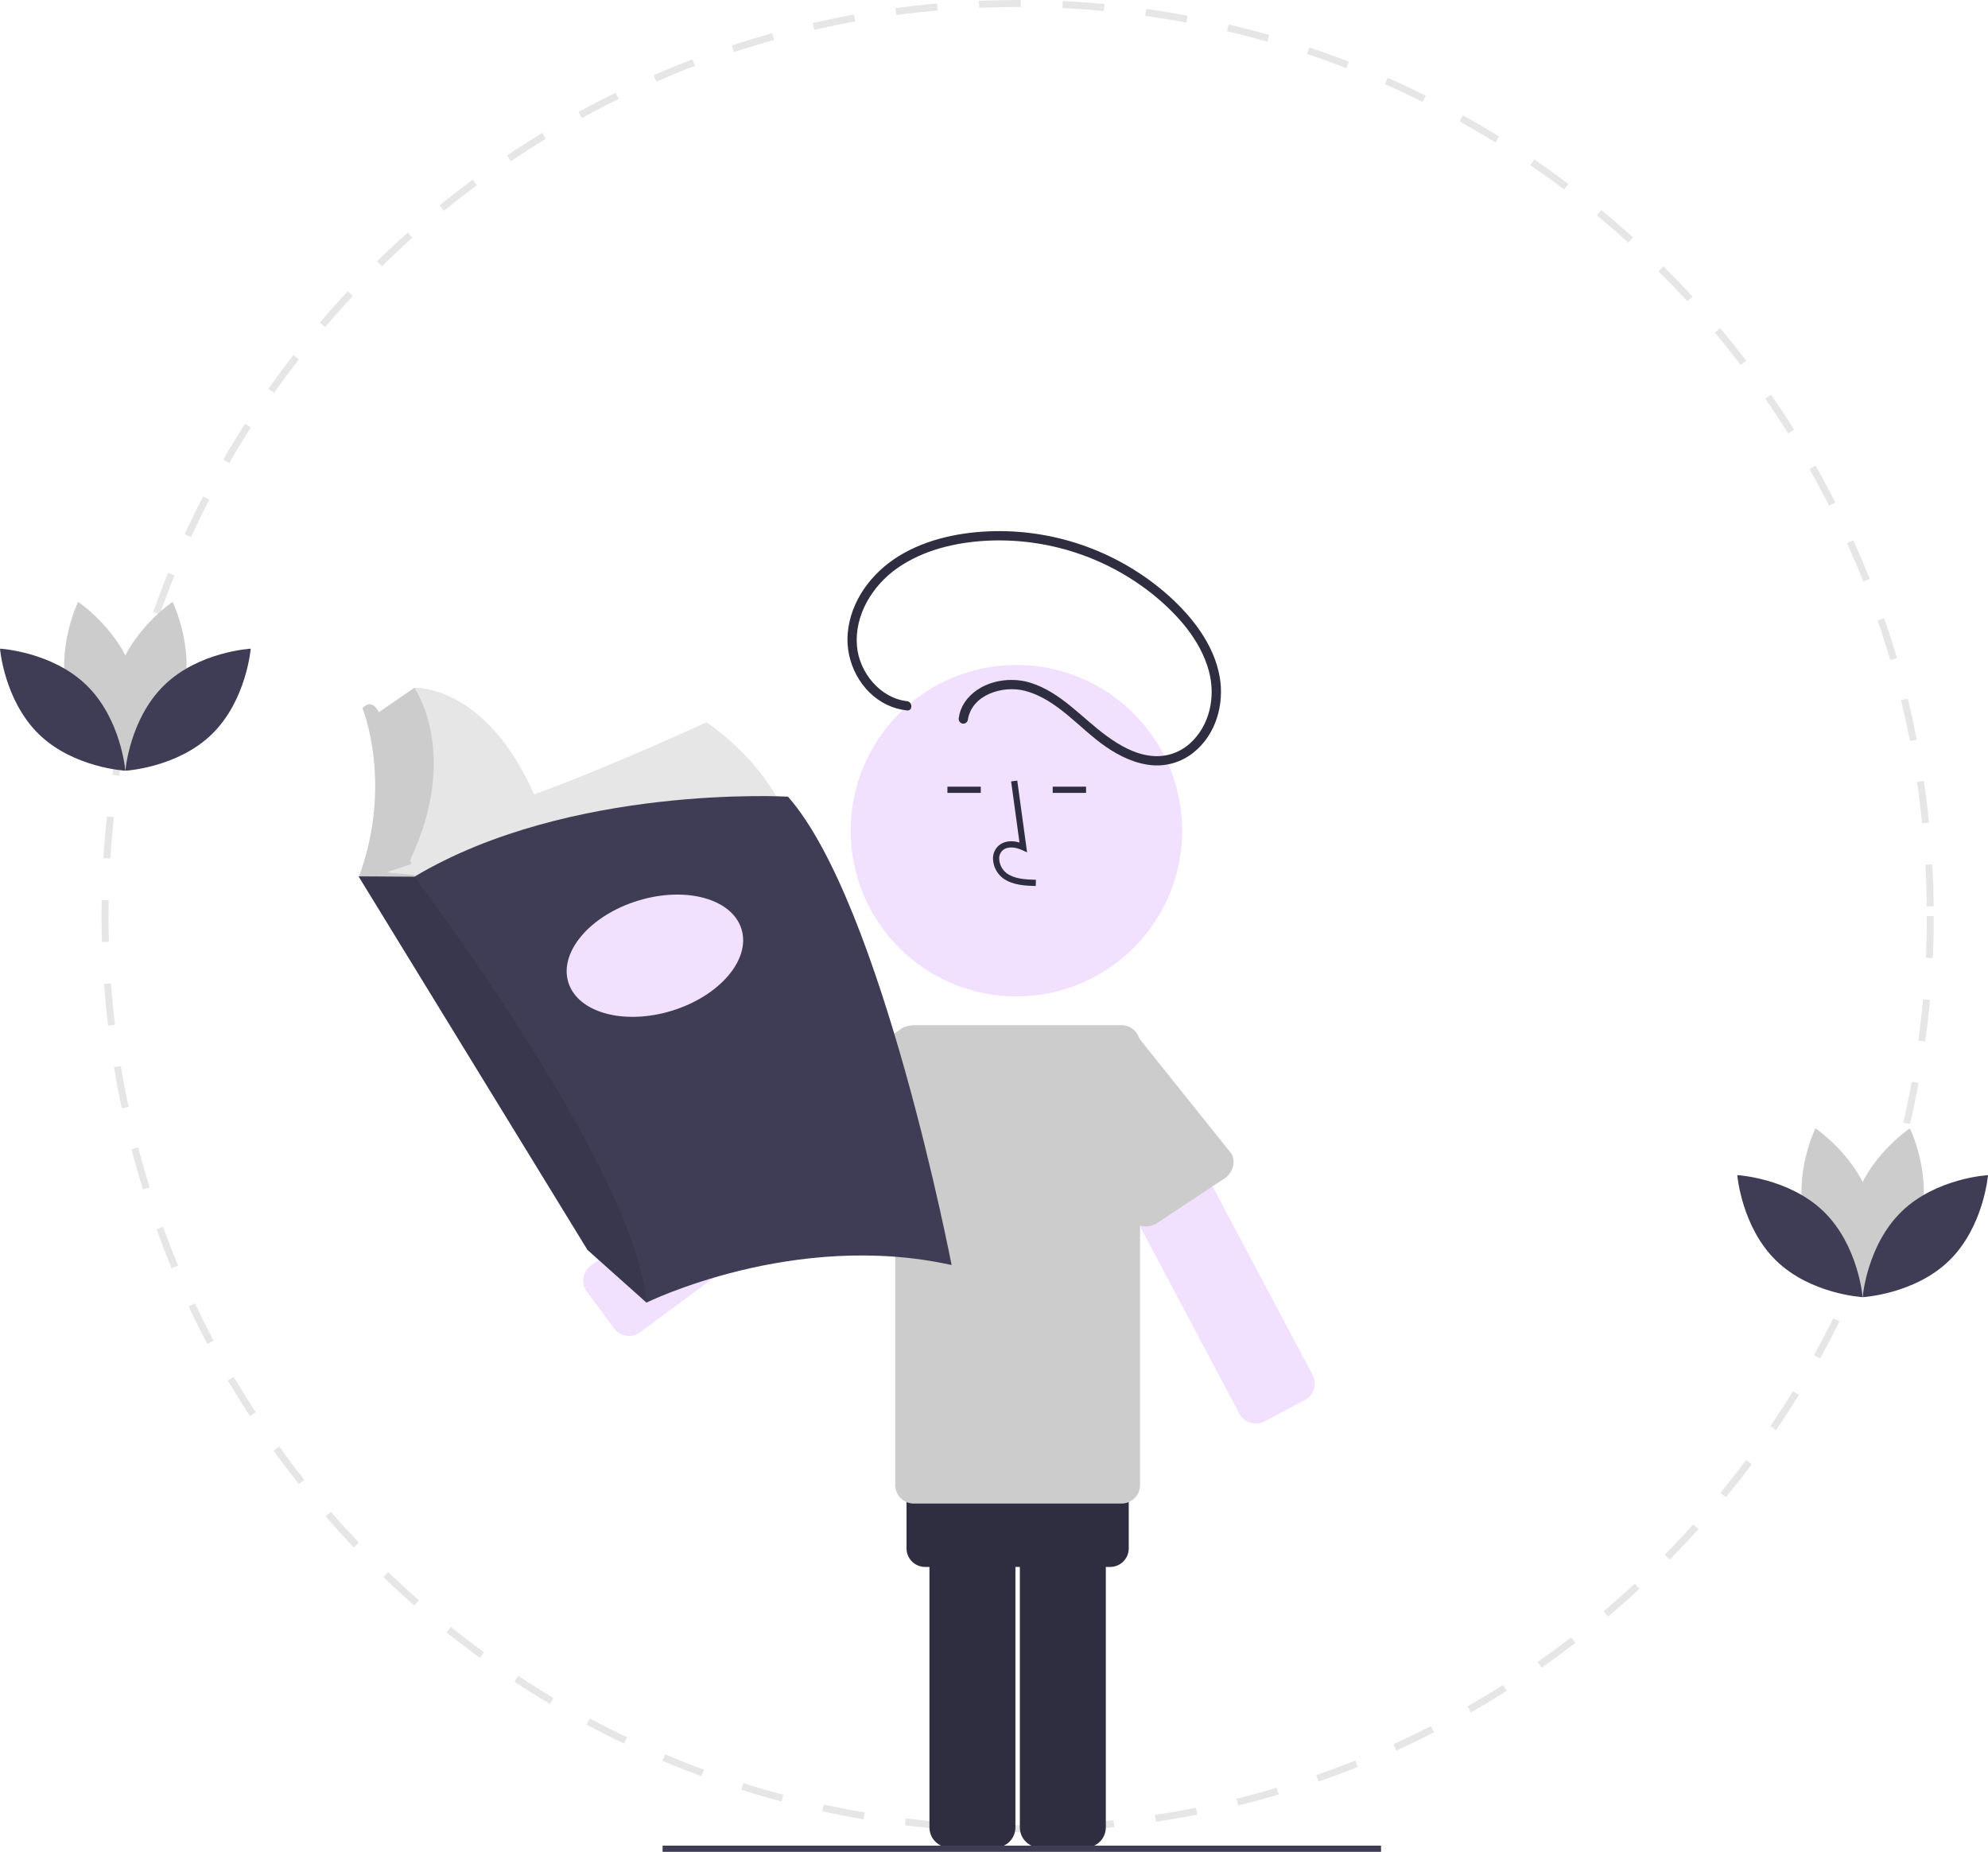
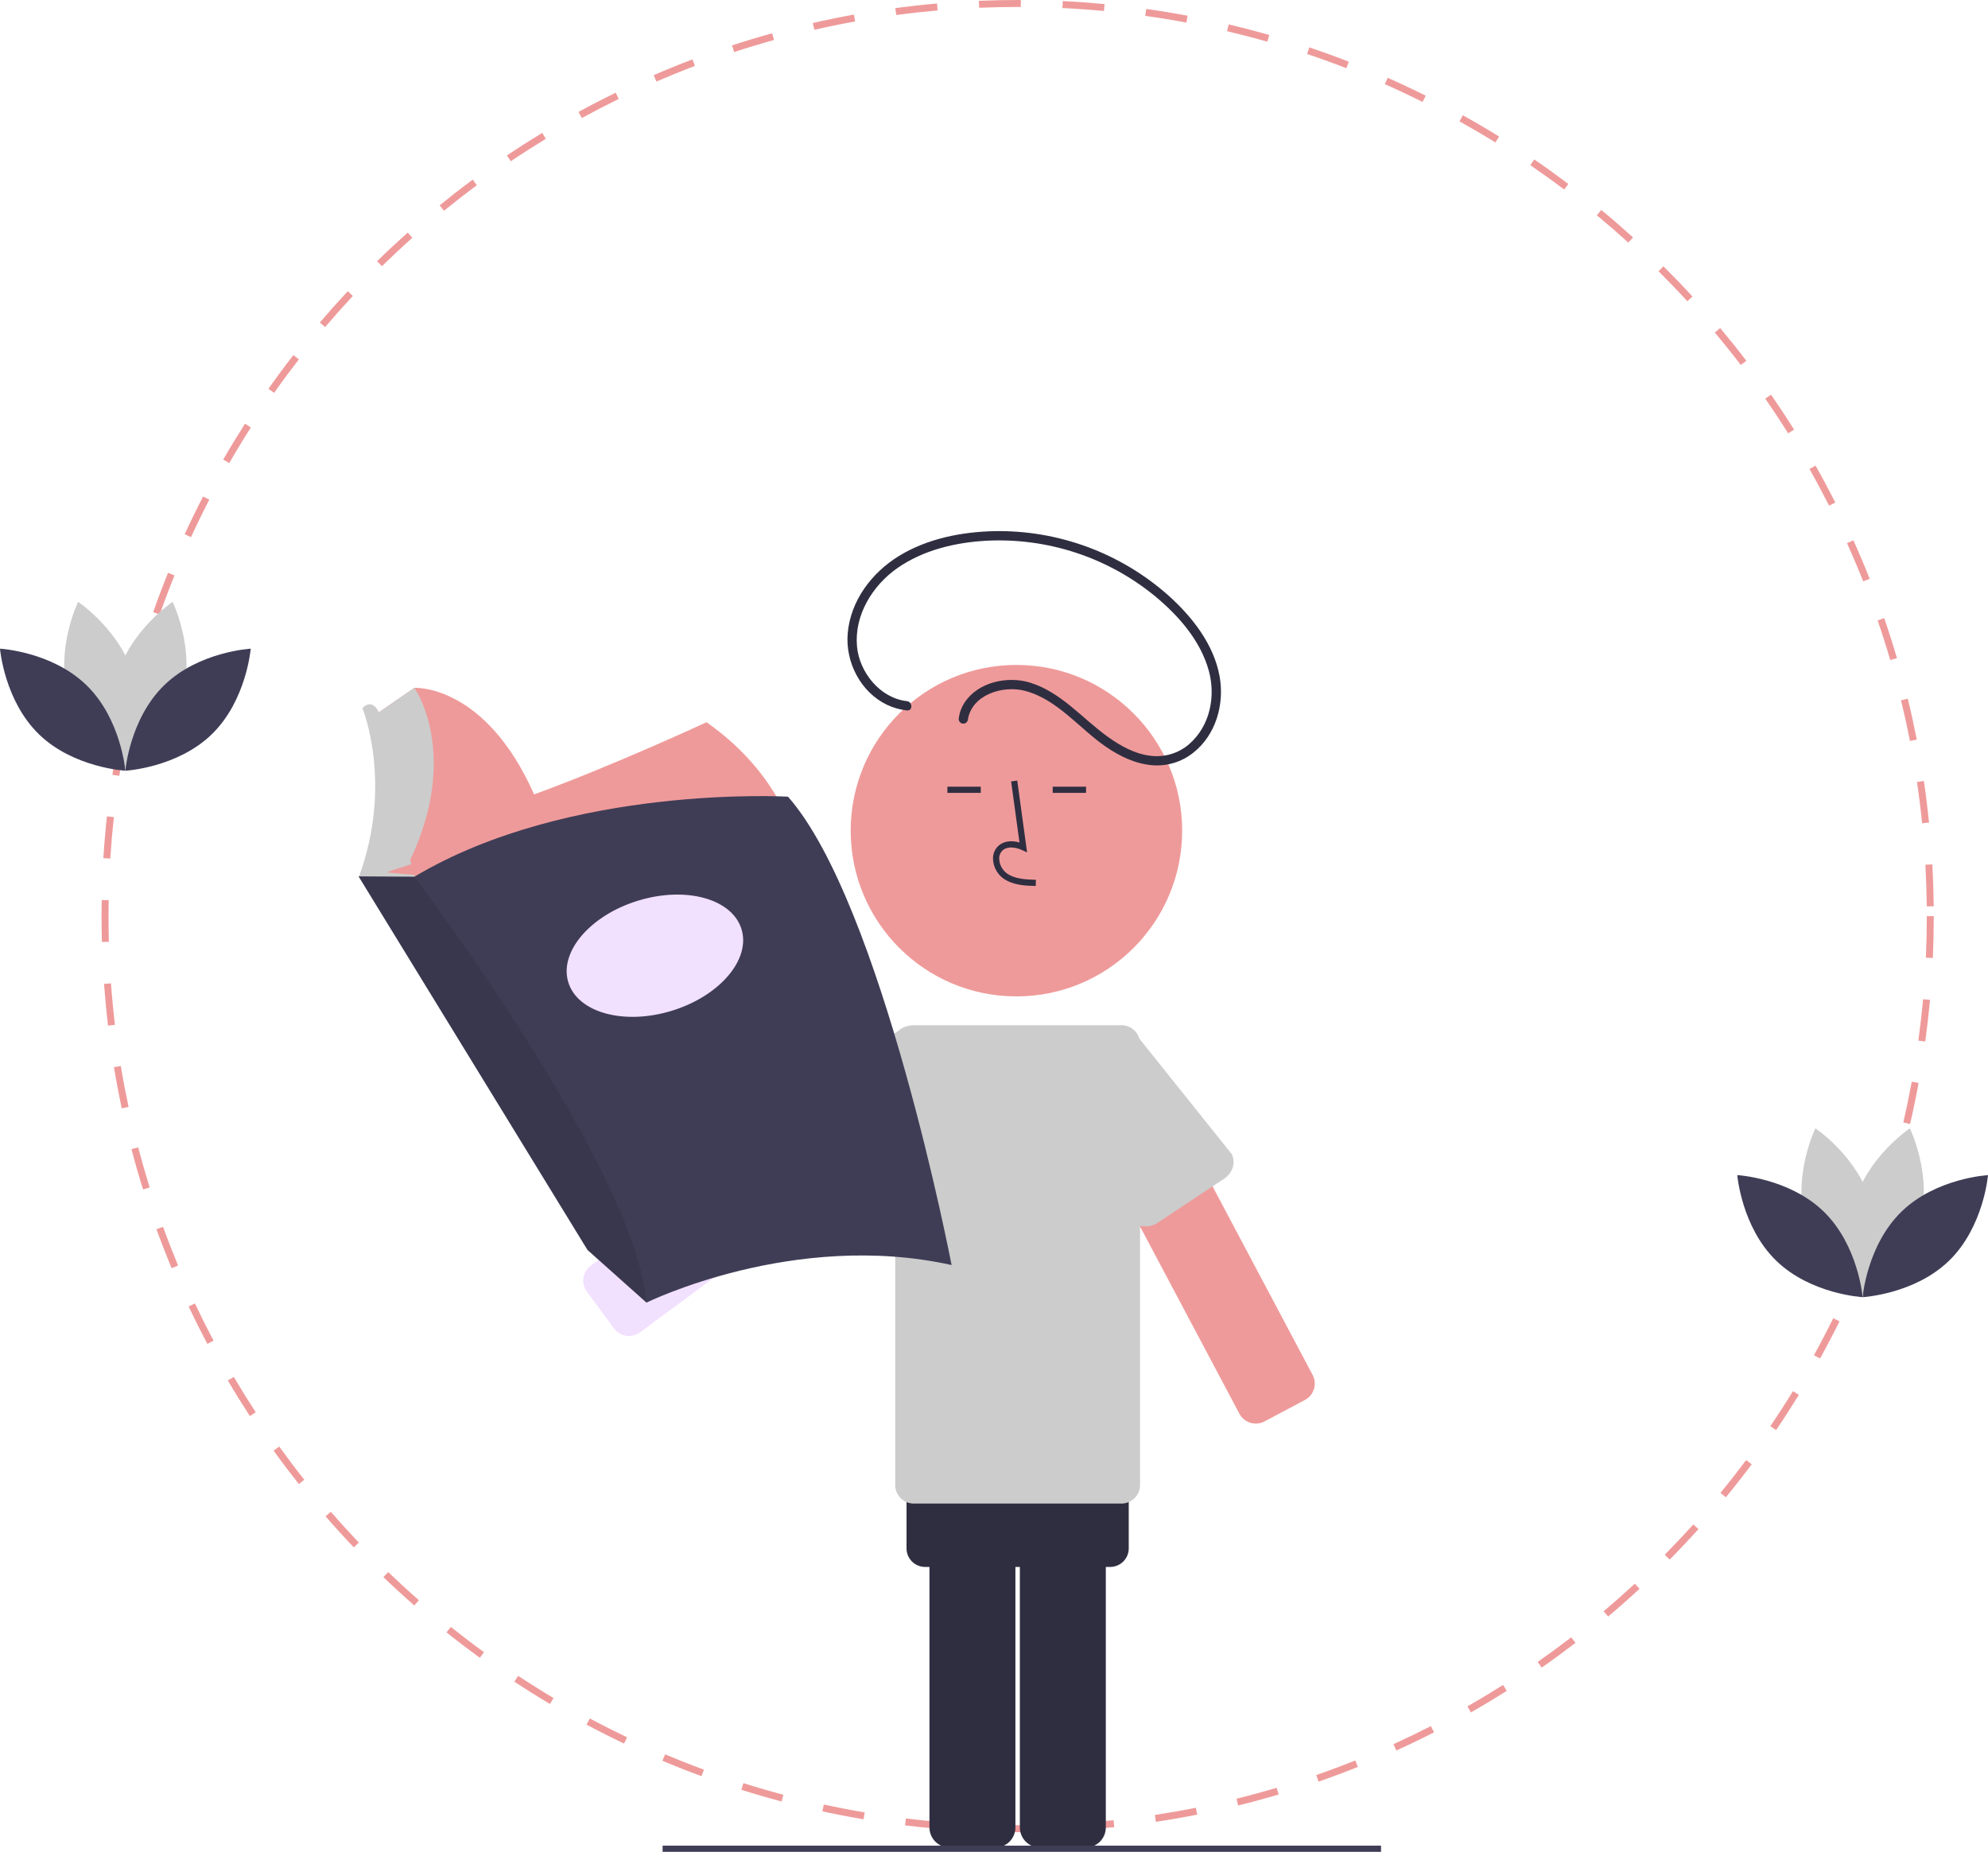
<svg xmlns="http://www.w3.org/2000/svg" id="ab52c5b6-5573-49f0-a2fe-42cb4f9f7e33" data-name="Layer 1" width="641.963" height="598" viewBox="0 0 641.963 598">
-   <path d="M607.641,742.658c-3.121,0-6.273-.049-9.368-.146l.07-2.247c4.443.138,8.978.177,13.442.115l.031,2.25Q609.732,742.657,607.641,742.658Zm17.711-.522-.132-2.245c4.45-.263,8.957-.632,13.396-1.096l.235,2.236c-4.473.469-9.014.841-13.499,1.105Zm-40.601-.35c-4.487-.344-9.022-.794-13.478-1.341l.275-2.232c4.422.542,8.922.99,13.375,1.33Zm67.533-2.474-.337-2.223c4.421-.671,8.877-1.45,13.239-2.317l.438,2.206c-4.396.873-8.884,1.659-13.34,2.334Zm-94.412-.823c-4.433-.751-8.907-1.615-13.299-2.568l.477-2.199c4.358.947,8.798,1.804,13.197,2.548Zm120.973-4.456-.54-2.184c4.34-1.073,8.704-2.26,12.972-3.525l.639,2.157c-4.3,1.275-8.698,2.47-13.071,3.551Zm-147.438-1.29c-4.348-1.157-8.724-2.429-13.006-3.783l.678-2.144c4.249,1.343,8.592,2.606,12.906,3.752ZM704.808,726.33l-.738-2.124c4.211-1.464,8.447-3.047,12.592-4.706l.835,2.089c-4.175,1.671-8.444,3.266-12.688,4.741Zm-199.258-1.762c-4.223-1.552-8.472-3.227-12.629-4.978l.873-2.074c4.125,1.738,8.341,3.4,12.532,4.941Zm224.374-8.288-.931-2.048c4.045-1.838,8.11-3.8,12.083-5.831l1.024,2.004c-4.004,2.046-8.1,4.023-12.175,5.875ZM480.539,714.037c-4.059-1.934-8.134-3.992-12.109-6.116l1.06-1.984c3.946,2.108,7.989,4.15,12.017,6.07Zm273.455-10.061-1.114-1.953c3.879-2.213,7.751-4.54,11.506-6.916l1.202,1.9C761.804,699.402,757.903,701.748,753.994,703.976Zm-297.377-2.72c-3.861-2.297-7.728-4.719-11.492-7.198l1.238-1.878c3.735,2.461,7.572,4.864,11.404,7.143ZM776.854,689.514l-1.287-1.843c3.652-2.552,7.297-5.224,10.833-7.942l1.371,1.784C784.208,684.251,780.535,686.944,776.854,689.514Zm-342.875-3.168c-3.631-2.637-7.258-5.4-10.781-8.213l1.404-1.758c3.496,2.791,7.096,5.533,10.699,8.149Zm364.334-13.324-1.45-1.72c3.404-2.872,6.792-5.866,10.071-8.898L808.46,664.056C805.157,667.111,801.743,670.127,798.312,673.022Zm-385.509-3.583c-3.382-2.961-6.741-6.042-9.985-9.156l1.558-1.623c3.22,3.091,6.553,6.148,9.909,9.088Zm405.388-14.804-1.602-1.58c3.138-3.18,6.243-6.471,9.225-9.781l1.672,1.505c-3.005,3.336-6.133,6.651-9.295,9.855Zm-424.928-3.95c-3.103-3.262-6.167-6.635-9.107-10.022L385.855,639.188c2.918,3.362,5.959,6.708,9.038,9.945ZM836.324,634.51l-1.738-1.428c2.835-3.45,5.626-7.01,8.299-10.584l1.801,1.347C841.994,627.446,839.181,631.034,836.324,634.51Zm-460.808-4.271c-2.786-3.521-5.53-7.155-8.154-10.803l1.826-1.314c2.605,3.619,5.328,7.227,8.093,10.722Zm477.038-17.431-1.861-1.263c2.509-3.694,4.966-7.496,7.303-11.302l1.918,1.178C857.557,605.254,855.081,609.086,852.553,612.807Zm-492.843-4.532c-2.451-3.758-4.85-7.624-7.131-11.495l1.938-1.142c2.264,3.841,4.645,7.679,7.077,11.408Zm507.033-18.572-1.968-1.087c2.16-3.908,4.258-7.922,6.238-11.93l2.017.997C871.035,581.721,868.919,585.765,866.743,589.703Zm-520.761-4.73c-2.098-3.965-4.132-8.034-6.046-12.092l2.034-.96c1.9,4.027,3.918,8.065,6,12Zm532.775-19.59-2.061-.903c1.793-4.094,3.514-8.287,5.117-12.461l2.1.806c-1.615,4.207-3.35,8.432-5.156,12.558Zm-544.305-4.854c-1.725-4.139-3.376-8.374-4.908-12.587l2.115-.769c1.52,4.182,3.159,8.383,4.87,12.491ZM888.485,540.04l-2.135-.707c1.404-4.23,2.729-8.554,3.937-12.852l2.166.609c-1.218,4.331-2.554,8.689-3.968,12.951ZM325.21,535.11c-1.338-4.287-2.596-8.667-3.738-13.019l2.176-.571c1.133,4.319,2.381,8.666,3.709,12.92Zm570.607-21.141-2.191-.51c1.007-4.336,1.928-8.764,2.737-13.158l2.212.406c-.815,4.43-1.743,8.891-2.758,13.262ZM318.339,508.914c-.938-4.394-1.787-8.87-2.523-13.307l2.219-.369c.731,4.404,1.574,8.846,2.505,13.206ZM900.72,487.336l-2.23-.305c.605-4.406,1.116-8.899,1.519-13.354l2.241.202c-.406,4.491-.921,9.017-1.53,13.457Zm-586.814-5.136c-.531-4.453-.966-8.989-1.295-13.48l2.244-.165c.326,4.459.758,8.959,1.285,13.379Zm589.26-21.832-2.247-.101c.2-4.458.302-8.979.302-13.437h2.25c0,4.493-.102,9.048-.304,13.539ZM311.929,455.191c-.077-2.758-.116-5.572-.116-8.363q0-2.597.044-5.184l2.25.04q-.045,2.567-.044,5.144c.001,2.769.04,5.563.115,8.301Zm589.275-11.501c-.046-4.46-.195-8.981-.443-13.437l2.245-.125c.249,4.49.4,9.045.447,13.539Zm-586.563-15.436-2.245-.141c.281-4.495.668-9.035,1.151-13.494l2.236.242C315.304,419.288,314.92,423.793,314.641,428.254ZM899.709,416.854c-.449-4.435-1.008-8.922-1.661-13.338l2.226-.328c.657,4.449,1.22,8.971,1.674,13.439Zm-582.175-15.318-2.223-.344c.689-4.45,1.49-8.936,2.38-13.334l2.205.446C319.013,392.669,318.218,397.121,317.535,401.536Zm578.243-11.266c-.858-4.388-1.826-8.806-2.878-13.129l2.186-.532c1.06,4.356,2.035,8.808,2.9,13.229ZM322.863,375.197l-2.182-.547c1.092-4.357,2.302-8.75,3.596-13.059l2.154.647C325.148,366.513,323.947,370.873,322.863,375.197ZM889.42,364.158c-1.254-4.283-2.625-8.592-4.074-12.808l2.127-.732c1.461,4.248,2.843,8.591,4.107,12.907Zm-558.812-14.735-2.122-.746c1.495-4.253,3.109-8.526,4.798-12.7l2.086.844c-1.676,4.142-3.278,8.383-4.761,12.603ZM880.684,338.743c-1.641-4.14-3.399-8.295-5.224-12.35l2.052-.924c1.84,4.086,3.611,8.273,5.264,12.444ZM340.704,324.455l-2.044-.939c1.879-4.092,3.879-8.195,5.944-12.196l1.999,1.031C344.553,316.322,342.569,320.394,340.704,324.455Zm528.97-10.164c-2.013-3.971-4.147-7.951-6.34-11.827l1.957-1.108c2.211,3.906,4.36,7.916,6.389,11.918Zm-516.622-13.756-1.95-1.123c2.244-3.897,4.611-7.797,7.035-11.593l1.896,1.211c-2.405,3.767-4.754,7.638-6.981,11.505Zm503.406-9.601c-2.377-3.784-4.866-7.554-7.398-11.205l1.848-1.282c2.552,3.679,5.061,7.478,7.455,11.291ZM367.532,277.86l-1.839-1.296c2.593-3.678,5.305-7.344,8.061-10.897l1.777,1.379C372.797,270.572,370.105,274.21,367.532,277.86Zm473.623-8.99c-2.711-3.551-5.534-7.081-8.393-10.491l1.725-1.445c2.88,3.437,5.725,6.993,8.457,10.571ZM384.014,256.611l-1.712-1.459c2.91-3.418,5.944-6.821,9.016-10.113l1.644,1.535C389.913,249.841,386.903,253.218,384.014,256.611Zm439.885-8.333c-3.022-3.289-6.157-6.55-9.316-9.689L816.169,236.993c3.183,3.164,6.341,6.449,9.386,9.763Zm-421.545-11.32-1.573-1.608c3.217-3.147,6.546-6.258,9.893-9.247l1.498,1.678C408.85,230.747,405.547,233.834,402.354,236.958Zm402.482-7.626c-3.312-3.004-6.731-5.966-10.163-8.805l1.435-1.733c3.457,2.86,6.903,5.845,10.24,8.872ZM422.396,219.06l-1.42-1.744c3.479-2.833,7.075-5.628,10.688-8.306l1.34,1.807C429.418,213.475,425.849,216.248,422.396,219.06Zm361.723-6.869c-3.573-2.691-7.25-5.331-10.927-7.847l1.27-1.856c3.706,2.535,7.41,5.195,11.011,7.906ZM443.973,203.068l-1.256-1.866c3.724-2.506,7.557-4.959,11.395-7.294l1.169,1.922C451.473,198.147,447.669,200.582,443.973,203.068Zm317.942-6.064c-3.802-2.353-7.706-4.646-11.603-6.818l1.094-1.965c3.928,2.188,7.862,4.5,11.693,6.87Zm-295.009-7.885-1.08-1.974c3.94-2.156,7.979-4.247,12.006-6.217l.989,2.021c-3.996,1.955-8.005,4.03-11.915,6.17Zm271.499-5.212c-4.003-1.994-8.103-3.921-12.187-5.726l.91-2.057c4.116,1.819,8.248,3.761,12.282,5.77Zm-247.403-6.574-.894-2.064c4.117-1.784,8.329-3.496,12.517-5.087l.799,2.104C499.266,173.864,495.087,175.562,491.001,177.333Zm222.773-4.313c-4.165-1.615-8.428-3.156-12.672-4.58l.716-2.133c4.275,1.435,8.571,2.988,12.769,4.616Zm-197.68-5.215-.701-2.138c4.275-1.402,8.637-2.721,12.964-3.921l.601,2.167C524.665,165.104,520.337,166.413,516.095,167.804Zm172.17-3.345c-4.291-1.223-8.667-2.362-13.007-3.385l.516-2.189c4.374,1.031,8.783,2.179,13.108,3.411Zm-146.274-3.842-.501-2.193c4.383-1.001,8.848-1.914,13.269-2.711l.4,2.213C550.77,158.719,546.34,159.624,541.99,160.618Zm120.117-2.325c-4.381-.822-8.843-1.554-13.263-2.174l.312-2.228c4.454.626,8.951,1.363,13.366,2.191Zm-93.67-2.448-.298-2.23c4.453-.594,8.982-1.094,13.461-1.484l.196,2.241C577.351,154.759,572.858,155.255,568.437,155.845Zm67.058-1.291c-4.431-.417-8.941-.739-13.407-.955l.11-2.247c4.498.218,9.043.542,13.508.963Zm-40.285-1.045-.094-2.247c4.135-.172,8.348-.26,12.526-.261l1.018.002-.007,2.25-1.012-.002C603.496,153.251,599.313,153.338,595.21,153.509Z" transform="translate(-279.0186 -151)" fill="#e6e6e6" />
+   <path d="M607.641,742.658c-3.121,0-6.273-.049-9.368-.146l.07-2.247c4.443.138,8.978.177,13.442.115l.031,2.25Q609.732,742.657,607.641,742.658Zm17.711-.522-.132-2.245c4.45-.263,8.957-.632,13.396-1.096l.235,2.236c-4.473.469-9.014.841-13.499,1.105Zm-40.601-.35c-4.487-.344-9.022-.794-13.478-1.341l.275-2.232c4.422.542,8.922.99,13.375,1.33Zm67.533-2.474-.337-2.223c4.421-.671,8.877-1.45,13.239-2.317l.438,2.206c-4.396.873-8.884,1.659-13.34,2.334Zm-94.412-.823c-4.433-.751-8.907-1.615-13.299-2.568l.477-2.199c4.358.947,8.798,1.804,13.197,2.548Zm120.973-4.456-.54-2.184c4.34-1.073,8.704-2.26,12.972-3.525l.639,2.157c-4.3,1.275-8.698,2.47-13.071,3.551Zm-147.438-1.29c-4.348-1.157-8.724-2.429-13.006-3.783l.678-2.144c4.249,1.343,8.592,2.606,12.906,3.752ZM704.808,726.33l-.738-2.124c4.211-1.464,8.447-3.047,12.592-4.706l.835,2.089c-4.175,1.671-8.444,3.266-12.688,4.741Zm-199.258-1.762c-4.223-1.552-8.472-3.227-12.629-4.978l.873-2.074c4.125,1.738,8.341,3.4,12.532,4.941Zm224.374-8.288-.931-2.048c4.045-1.838,8.11-3.8,12.083-5.831l1.024,2.004c-4.004,2.046-8.1,4.023-12.175,5.875ZM480.539,714.037c-4.059-1.934-8.134-3.992-12.109-6.116l1.06-1.984c3.946,2.108,7.989,4.15,12.017,6.07Zm273.455-10.061-1.114-1.953c3.879-2.213,7.751-4.54,11.506-6.916l1.202,1.9C761.804,699.402,757.903,701.748,753.994,703.976Zm-297.377-2.72c-3.861-2.297-7.728-4.719-11.492-7.198l1.238-1.878c3.735,2.461,7.572,4.864,11.404,7.143ZM776.854,689.514l-1.287-1.843c3.652-2.552,7.297-5.224,10.833-7.942l1.371,1.784C784.208,684.251,780.535,686.944,776.854,689.514Zm-342.875-3.168c-3.631-2.637-7.258-5.4-10.781-8.213l1.404-1.758c3.496,2.791,7.096,5.533,10.699,8.149Zm364.334-13.324-1.45-1.72c3.404-2.872,6.792-5.866,10.071-8.898L808.46,664.056C805.157,667.111,801.743,670.127,798.312,673.022Zm-385.509-3.583c-3.382-2.961-6.741-6.042-9.985-9.156l1.558-1.623c3.22,3.091,6.553,6.148,9.909,9.088Zm405.388-14.804-1.602-1.58c3.138-3.18,6.243-6.471,9.225-9.781l1.672,1.505c-3.005,3.336-6.133,6.651-9.295,9.855Zm-424.928-3.95c-3.103-3.262-6.167-6.635-9.107-10.022L385.855,639.188c2.918,3.362,5.959,6.708,9.038,9.945ZM836.324,634.51l-1.738-1.428c2.835-3.45,5.626-7.01,8.299-10.584l1.801,1.347C841.994,627.446,839.181,631.034,836.324,634.51Zm-460.808-4.271c-2.786-3.521-5.53-7.155-8.154-10.803l1.826-1.314c2.605,3.619,5.328,7.227,8.093,10.722Zm477.038-17.431-1.861-1.263c2.509-3.694,4.966-7.496,7.303-11.302l1.918,1.178C857.557,605.254,855.081,609.086,852.553,612.807Zm-492.843-4.532c-2.451-3.758-4.85-7.624-7.131-11.495l1.938-1.142c2.264,3.841,4.645,7.679,7.077,11.408Zm507.033-18.572-1.968-1.087c2.16-3.908,4.258-7.922,6.238-11.93l2.017.997C871.035,581.721,868.919,585.765,866.743,589.703Zm-520.761-4.73c-2.098-3.965-4.132-8.034-6.046-12.092l2.034-.96c1.9,4.027,3.918,8.065,6,12Zm532.775-19.59-2.061-.903c1.793-4.094,3.514-8.287,5.117-12.461l2.1.806c-1.615,4.207-3.35,8.432-5.156,12.558Zm-544.305-4.854c-1.725-4.139-3.376-8.374-4.908-12.587l2.115-.769c1.52,4.182,3.159,8.383,4.87,12.491ZM888.485,540.04l-2.135-.707c1.404-4.23,2.729-8.554,3.937-12.852l2.166.609c-1.218,4.331-2.554,8.689-3.968,12.951ZM325.21,535.11c-1.338-4.287-2.596-8.667-3.738-13.019l2.176-.571c1.133,4.319,2.381,8.666,3.709,12.92Zm570.607-21.141-2.191-.51c1.007-4.336,1.928-8.764,2.737-13.158l2.212.406c-.815,4.43-1.743,8.891-2.758,13.262ZM318.339,508.914c-.938-4.394-1.787-8.87-2.523-13.307l2.219-.369c.731,4.404,1.574,8.846,2.505,13.206ZM900.72,487.336l-2.23-.305c.605-4.406,1.116-8.899,1.519-13.354l2.241.202c-.406,4.491-.921,9.017-1.53,13.457Zm-586.814-5.136c-.531-4.453-.966-8.989-1.295-13.48l2.244-.165c.326,4.459.758,8.959,1.285,13.379Zm589.26-21.832-2.247-.101c.2-4.458.302-8.979.302-13.437h2.25c0,4.493-.102,9.048-.304,13.539ZM311.929,455.191c-.077-2.758-.116-5.572-.116-8.363q0-2.597.044-5.184l2.25.04q-.045,2.567-.044,5.144c.001,2.769.04,5.563.115,8.301Zm589.275-11.501c-.046-4.46-.195-8.981-.443-13.437l2.245-.125c.249,4.49.4,9.045.447,13.539Zm-586.563-15.436-2.245-.141c.281-4.495.668-9.035,1.151-13.494l2.236.242C315.304,419.288,314.92,423.793,314.641,428.254ZM899.709,416.854c-.449-4.435-1.008-8.922-1.661-13.338l2.226-.328c.657,4.449,1.22,8.971,1.674,13.439Zm-582.175-15.318-2.223-.344c.689-4.45,1.49-8.936,2.38-13.334l2.205.446C319.013,392.669,318.218,397.121,317.535,401.536Zm578.243-11.266c-.858-4.388-1.826-8.806-2.878-13.129l2.186-.532c1.06,4.356,2.035,8.808,2.9,13.229ZM322.863,375.197l-2.182-.547c1.092-4.357,2.302-8.75,3.596-13.059l2.154.647C325.148,366.513,323.947,370.873,322.863,375.197ZM889.42,364.158c-1.254-4.283-2.625-8.592-4.074-12.808l2.127-.732c1.461,4.248,2.843,8.591,4.107,12.907Zm-558.812-14.735-2.122-.746c1.495-4.253,3.109-8.526,4.798-12.7l2.086.844c-1.676,4.142-3.278,8.383-4.761,12.603ZM880.684,338.743c-1.641-4.14-3.399-8.295-5.224-12.35l2.052-.924c1.84,4.086,3.611,8.273,5.264,12.444ZM340.704,324.455l-2.044-.939c1.879-4.092,3.879-8.195,5.944-12.196l1.999,1.031C344.553,316.322,342.569,320.394,340.704,324.455Zm528.97-10.164c-2.013-3.971-4.147-7.951-6.34-11.827l1.957-1.108c2.211,3.906,4.36,7.916,6.389,11.918Zm-516.622-13.756-1.95-1.123c2.244-3.897,4.611-7.797,7.035-11.593l1.896,1.211c-2.405,3.767-4.754,7.638-6.981,11.505Zm503.406-9.601c-2.377-3.784-4.866-7.554-7.398-11.205l1.848-1.282c2.552,3.679,5.061,7.478,7.455,11.291ZM367.532,277.86l-1.839-1.296c2.593-3.678,5.305-7.344,8.061-10.897l1.777,1.379C372.797,270.572,370.105,274.21,367.532,277.86Zm473.623-8.99c-2.711-3.551-5.534-7.081-8.393-10.491l1.725-1.445c2.88,3.437,5.725,6.993,8.457,10.571ZM384.014,256.611l-1.712-1.459c2.91-3.418,5.944-6.821,9.016-10.113l1.644,1.535C389.913,249.841,386.903,253.218,384.014,256.611Zm439.885-8.333c-3.022-3.289-6.157-6.55-9.316-9.689L816.169,236.993c3.183,3.164,6.341,6.449,9.386,9.763Zm-421.545-11.32-1.573-1.608c3.217-3.147,6.546-6.258,9.893-9.247l1.498,1.678C408.85,230.747,405.547,233.834,402.354,236.958Zm402.482-7.626c-3.312-3.004-6.731-5.966-10.163-8.805l1.435-1.733c3.457,2.86,6.903,5.845,10.24,8.872ZM422.396,219.06l-1.42-1.744c3.479-2.833,7.075-5.628,10.688-8.306l1.34,1.807C429.418,213.475,425.849,216.248,422.396,219.06Zm361.723-6.869c-3.573-2.691-7.25-5.331-10.927-7.847l1.27-1.856c3.706,2.535,7.41,5.195,11.011,7.906ZM443.973,203.068l-1.256-1.866c3.724-2.506,7.557-4.959,11.395-7.294l1.169,1.922C451.473,198.147,447.669,200.582,443.973,203.068Zm317.942-6.064c-3.802-2.353-7.706-4.646-11.603-6.818l1.094-1.965c3.928,2.188,7.862,4.5,11.693,6.87Zm-295.009-7.885-1.08-1.974c3.94-2.156,7.979-4.247,12.006-6.217l.989,2.021c-3.996,1.955-8.005,4.03-11.915,6.17Zm271.499-5.212c-4.003-1.994-8.103-3.921-12.187-5.726l.91-2.057c4.116,1.819,8.248,3.761,12.282,5.77Zm-247.403-6.574-.894-2.064c4.117-1.784,8.329-3.496,12.517-5.087l.799,2.104C499.266,173.864,495.087,175.562,491.001,177.333Zm222.773-4.313c-4.165-1.615-8.428-3.156-12.672-4.58l.716-2.133c4.275,1.435,8.571,2.988,12.769,4.616Zm-197.68-5.215-.701-2.138c4.275-1.402,8.637-2.721,12.964-3.921l.601,2.167C524.665,165.104,520.337,166.413,516.095,167.804Zm172.17-3.345c-4.291-1.223-8.667-2.362-13.007-3.385l.516-2.189c4.374,1.031,8.783,2.179,13.108,3.411Zm-146.274-3.842-.501-2.193c4.383-1.001,8.848-1.914,13.269-2.711l.4,2.213C550.77,158.719,546.34,159.624,541.99,160.618Zm120.117-2.325c-4.381-.822-8.843-1.554-13.263-2.174l.312-2.228c4.454.626,8.951,1.363,13.366,2.191Zm-93.67-2.448-.298-2.23c4.453-.594,8.982-1.094,13.461-1.484l.196,2.241C577.351,154.759,572.858,155.255,568.437,155.845Zm67.058-1.291c-4.431-.417-8.941-.739-13.407-.955l.11-2.247c4.498.218,9.043.542,13.508.963Zm-40.285-1.045-.094-2.247c4.135-.172,8.348-.26,12.526-.261l1.018.002-.007,2.25-1.012-.002C603.496,153.251,599.313,153.338,595.21,153.509Z" transform="translate(-279.0186 -151)" fill="#ef9a9a" />
  <path d="M608.349,741.121V618.107a6.508,6.508,0,0,1,6.5-6.5h14.76a6.508,6.508,0,0,1,6.5,6.5V741.121a6.508,6.508,0,0,1-6.5,6.5H614.849A6.508,6.508,0,0,1,608.349,741.121Z" transform="translate(-279.0186 -151)" fill="#2f2e41" />
  <path d="M579.156,741.121V618.107a6.508,6.508,0,0,1,6.5-6.5H600.416a6.508,6.508,0,0,1,6.5,6.5V741.121a6.508,6.508,0,0,1-6.5,6.5H585.656A6.508,6.508,0,0,1,579.156,741.121Z" transform="translate(-279.0186 -151)" fill="#2f2e41" />
  <rect x="292.734" y="426.494" width="71.76" height="79.506" rx="6" fill="#2f2e41" />
-   <path d="M507.168,384.226s-30.159,14.01-55.68,23.302c-15.837-35.751-38.653-34.413-38.653-34.413l-13.832,9.524,2.494,14.286-.68,23.356-3.628,12.245,5.206.941,2.941.533.443-.401a30.219,30.219,0,0,0-.881,8.904l130.841-20.408S531.204,401.006,507.168,384.226Z" transform="translate(-279.0186 -151)" fill="#e6e6e6" />
+   <path d="M507.168,384.226s-30.159,14.01-55.68,23.302c-15.837-35.751-38.653-34.413-38.653-34.413l-13.832,9.524,2.494,14.286-.68,23.356-3.628,12.245,5.206.941,2.941.533.443-.401a30.219,30.219,0,0,0-.881,8.904l130.841-20.408S531.204,401.006,507.168,384.226Z" transform="translate(-279.0186 -151)" fill="#ef9a9a" />
  <rect x="513.827" y="466.41" width="26.76" height="135.014" rx="6" transform="translate(132.1563 1124.235) rotate(-126.4665)" fill="#f2e0ff" />
-   <rect x="648.848" y="479.41" width="26.76" height="135.014" rx="6" transform="translate(-458.1276 223.2418) rotate(-27.95414)" fill="#f2e0ff" />
+   <rect x="648.848" y="479.41" width="26.76" height="135.014" rx="6" transform="translate(-458.1276 223.2418) rotate(-27.95414)" fill="#ef9a9a" />
  <path d="M673.651,532.053l-21.293,14.116c-3.254,1.727-7.151.754-8.704-2.173l-23.515-44.311c-1.553-2.927-.175-6.7,3.079-8.426l14.493-7.691c3.254-1.727,7.151-.754,8.704,2.173l30.315,37.887C678.283,526.553,676.904,530.326,673.651,532.053Z" transform="translate(-279.0186 -151)" fill="#ccc" />
  <path d="M528.551,519.072l13.839,18.379a6,6,0,0,0,8.481.269l36.576-34.331a6,6,0,0,0,.269-8.481L577.615,484.146a6,6,0,0,0-8.481-.269L528.819,510.591A6,6,0,0,0,528.551,519.072Z" transform="translate(-279.0186 -151)" fill="#ccc" />
  <rect x="289.083" y="331.059" width="79.062" height="154.476" rx="6" fill="#ccc" />
-   <circle cx="328.222" cy="268.242" r="53.519" fill="#f2e0ff" />
+   <circle cx="328.222" cy="268.242" r="53.519" fill="#ef9a9a" />
  <path d="M613.479,437.111c-3.307-.093-7.422-.208-10.589-2.522a8.131,8.131,0,0,1-3.2-6.073,5.47,5.47,0,0,1,1.86-4.492c1.654-1.398,4.072-1.729,6.678-.961l-2.699-19.727,1.982-.271,3.172,23.19-1.654-.759c-1.917-.881-4.551-1.328-6.188.055a3.514,3.514,0,0,0-1.152,2.895,6.146,6.146,0,0,0,2.381,4.528c2.464,1.801,5.745,2.034,9.466,2.138Z" transform="translate(-279.0186 -151)" fill="#2f2e41" />
  <rect x="305.939" y="254.037" width="10.771" height="2" fill="#2f2e41" />
  <rect x="339.939" y="254.037" width="10.771" height="2" fill="#2f2e41" />
  <path d="M571.885,377.419c-8.674-.989-15.392-9.3-16.13-17.733-.878-10.032,4.965-19.56,12.98-25.19,8.382-5.887,18.826-8.346,28.93-8.887A79.51,79.51,0,0,1,652.013,343.523c7.571,6.288,14.643,14.299,17.323,23.974,2.328,8.403.433,17.922-6.325,23.807a15.976,15.976,0,0,1-12.26,3.775c-5.244-.544-10.082-3.302-14.27-6.347-8.147-5.923-14.835-14.175-24.76-17.271-7.278-2.27-16.722-.272-21.169,6.309a11.979,11.979,0,0,0-1.913,5.019,1.553,1.553,0,0,0,1.048,1.845,1.509,1.509,0,0,0,1.845-1.048c1.168-8.289,11.36-11.383,18.513-9.489,10.429,2.76,17.429,12.066,25.985,17.979,4.499,3.109,9.615,5.594,15.132,6.04a18.791,18.791,0,0,0,13.203-4.056c7.31-5.772,10.105-15.699,8.489-24.637-1.872-10.35-8.838-19.221-16.482-26.089a82.447,82.447,0,0,0-56.344-20.814c-10.574.243-21.606,2.426-30.715,8.014-8.836,5.421-15.665,14.49-16.558,25.032-.786,9.279,4.193,18.984,12.738,23.049a19.949,19.949,0,0,0,6.392,1.804c1.915.218,1.899-2.783,0-3Z" transform="translate(-279.0186 -151)" fill="#2f2e41" />
  <path d="M405.238,432.186l6.349-2.041c.68-1.304-.565-.467.029-1.735,16.064-34.271,1.218-55.296,1.218-55.296L401.35,381.022c-.028-.065-.051-.132-.08-.198 0,0-2.041-4.535-5.215-1.134,0,0,9.977,24.264-1.134,54.423l12.925,5.896,4.989-5.896.113-.567-8.928-.812Z" transform="translate(-279.0186 -151)" fill="#ccc" />
  <path d="M586.307,559.512c-51.021-11.338-98.528,12.132-98.528,12.132l-.129-.116L468.731,554.637,394.807,434l18.028.113c50.114-29.932,120.637-25.851,120.637-25.851C563.858,442.73,586.307,559.512,586.307,559.512Z" transform="translate(-279.0186 -151)" fill="#3f3d56" />
  <path d="M487.65,571.529,468.731,554.637,394.807,434l18.028.113S484.686,529.011,487.65,571.529Z" transform="translate(-279.0186 -151)" opacity="0.1" style="isolation:isolate" />
  <ellipse cx="490.501" cy="459.624" rx="29.252" ry="18.594" transform="translate(-392.2349 13.03807) rotate(-17.05185)" fill="#f2e0ff" />
  <path d="M338.03,375.508c-4.074,15.059-18.028,24.386-18.028,24.386s-7.349-15.089-3.275-30.149,18.028-24.386,18.028-24.386S342.104,360.449,338.03,375.508Z" transform="translate(-279.0186 -151)" fill="#ccc" />
  <path d="M300.97,375.508c4.074,15.059,18.028,24.386,18.028,24.386s7.349-15.089,3.275-30.149-18.028-24.386-18.028-24.386S296.896,360.449,300.97,375.508Z" transform="translate(-279.0186 -151)" fill="#ccc" />
  <path d="M306.956,372.271c11.179,10.882,12.544,27.61,12.544,27.61s-16.759-.915-27.937-11.797-12.544-27.61-12.544-27.61S295.777,361.389,306.956,372.271Z" transform="translate(-279.0186 -151)" fill="#3f3d56" />
  <path d="M332.044,372.271c-11.179,10.882-12.544,27.61-12.544,27.61s16.759-.915,27.937-11.797,12.544-27.61,12.544-27.61S343.223,361.389,332.044,372.271Z" transform="translate(-279.0186 -151)" fill="#3f3d56" />
  <path d="M899.03,545.508c-4.074,15.059-18.028,24.386-18.028,24.386s-7.349-15.089-3.275-30.149,18.028-24.386,18.028-24.386S903.104,530.449,899.03,545.508Z" transform="translate(-279.0186 -151)" fill="#ccc" />
  <path d="M861.97,545.508c4.074,15.059,18.028,24.386,18.028,24.386s7.349-15.089,3.275-30.149-18.028-24.386-18.028-24.386S857.896,530.449,861.97,545.508Z" transform="translate(-279.0186 -151)" fill="#ccc" />
  <path d="M867.956,542.271c11.179,10.882,12.544,27.61,12.544,27.61s-16.759-.915-27.937-11.797-12.544-27.61-12.544-27.61S856.777,531.389,867.956,542.271Z" transform="translate(-279.0186 -151)" fill="#3f3d56" />
  <path d="M893.044,542.271c-11.179,10.882-12.544,27.61-12.544,27.61s16.759-.915,27.937-11.797,12.544-27.61,12.544-27.61S904.223,531.389,893.044,542.271Z" transform="translate(-279.0186 -151)" fill="#3f3d56" />
  <rect x="213.963" y="596" width="232" height="2" fill="#3f3d56" />
</svg>
